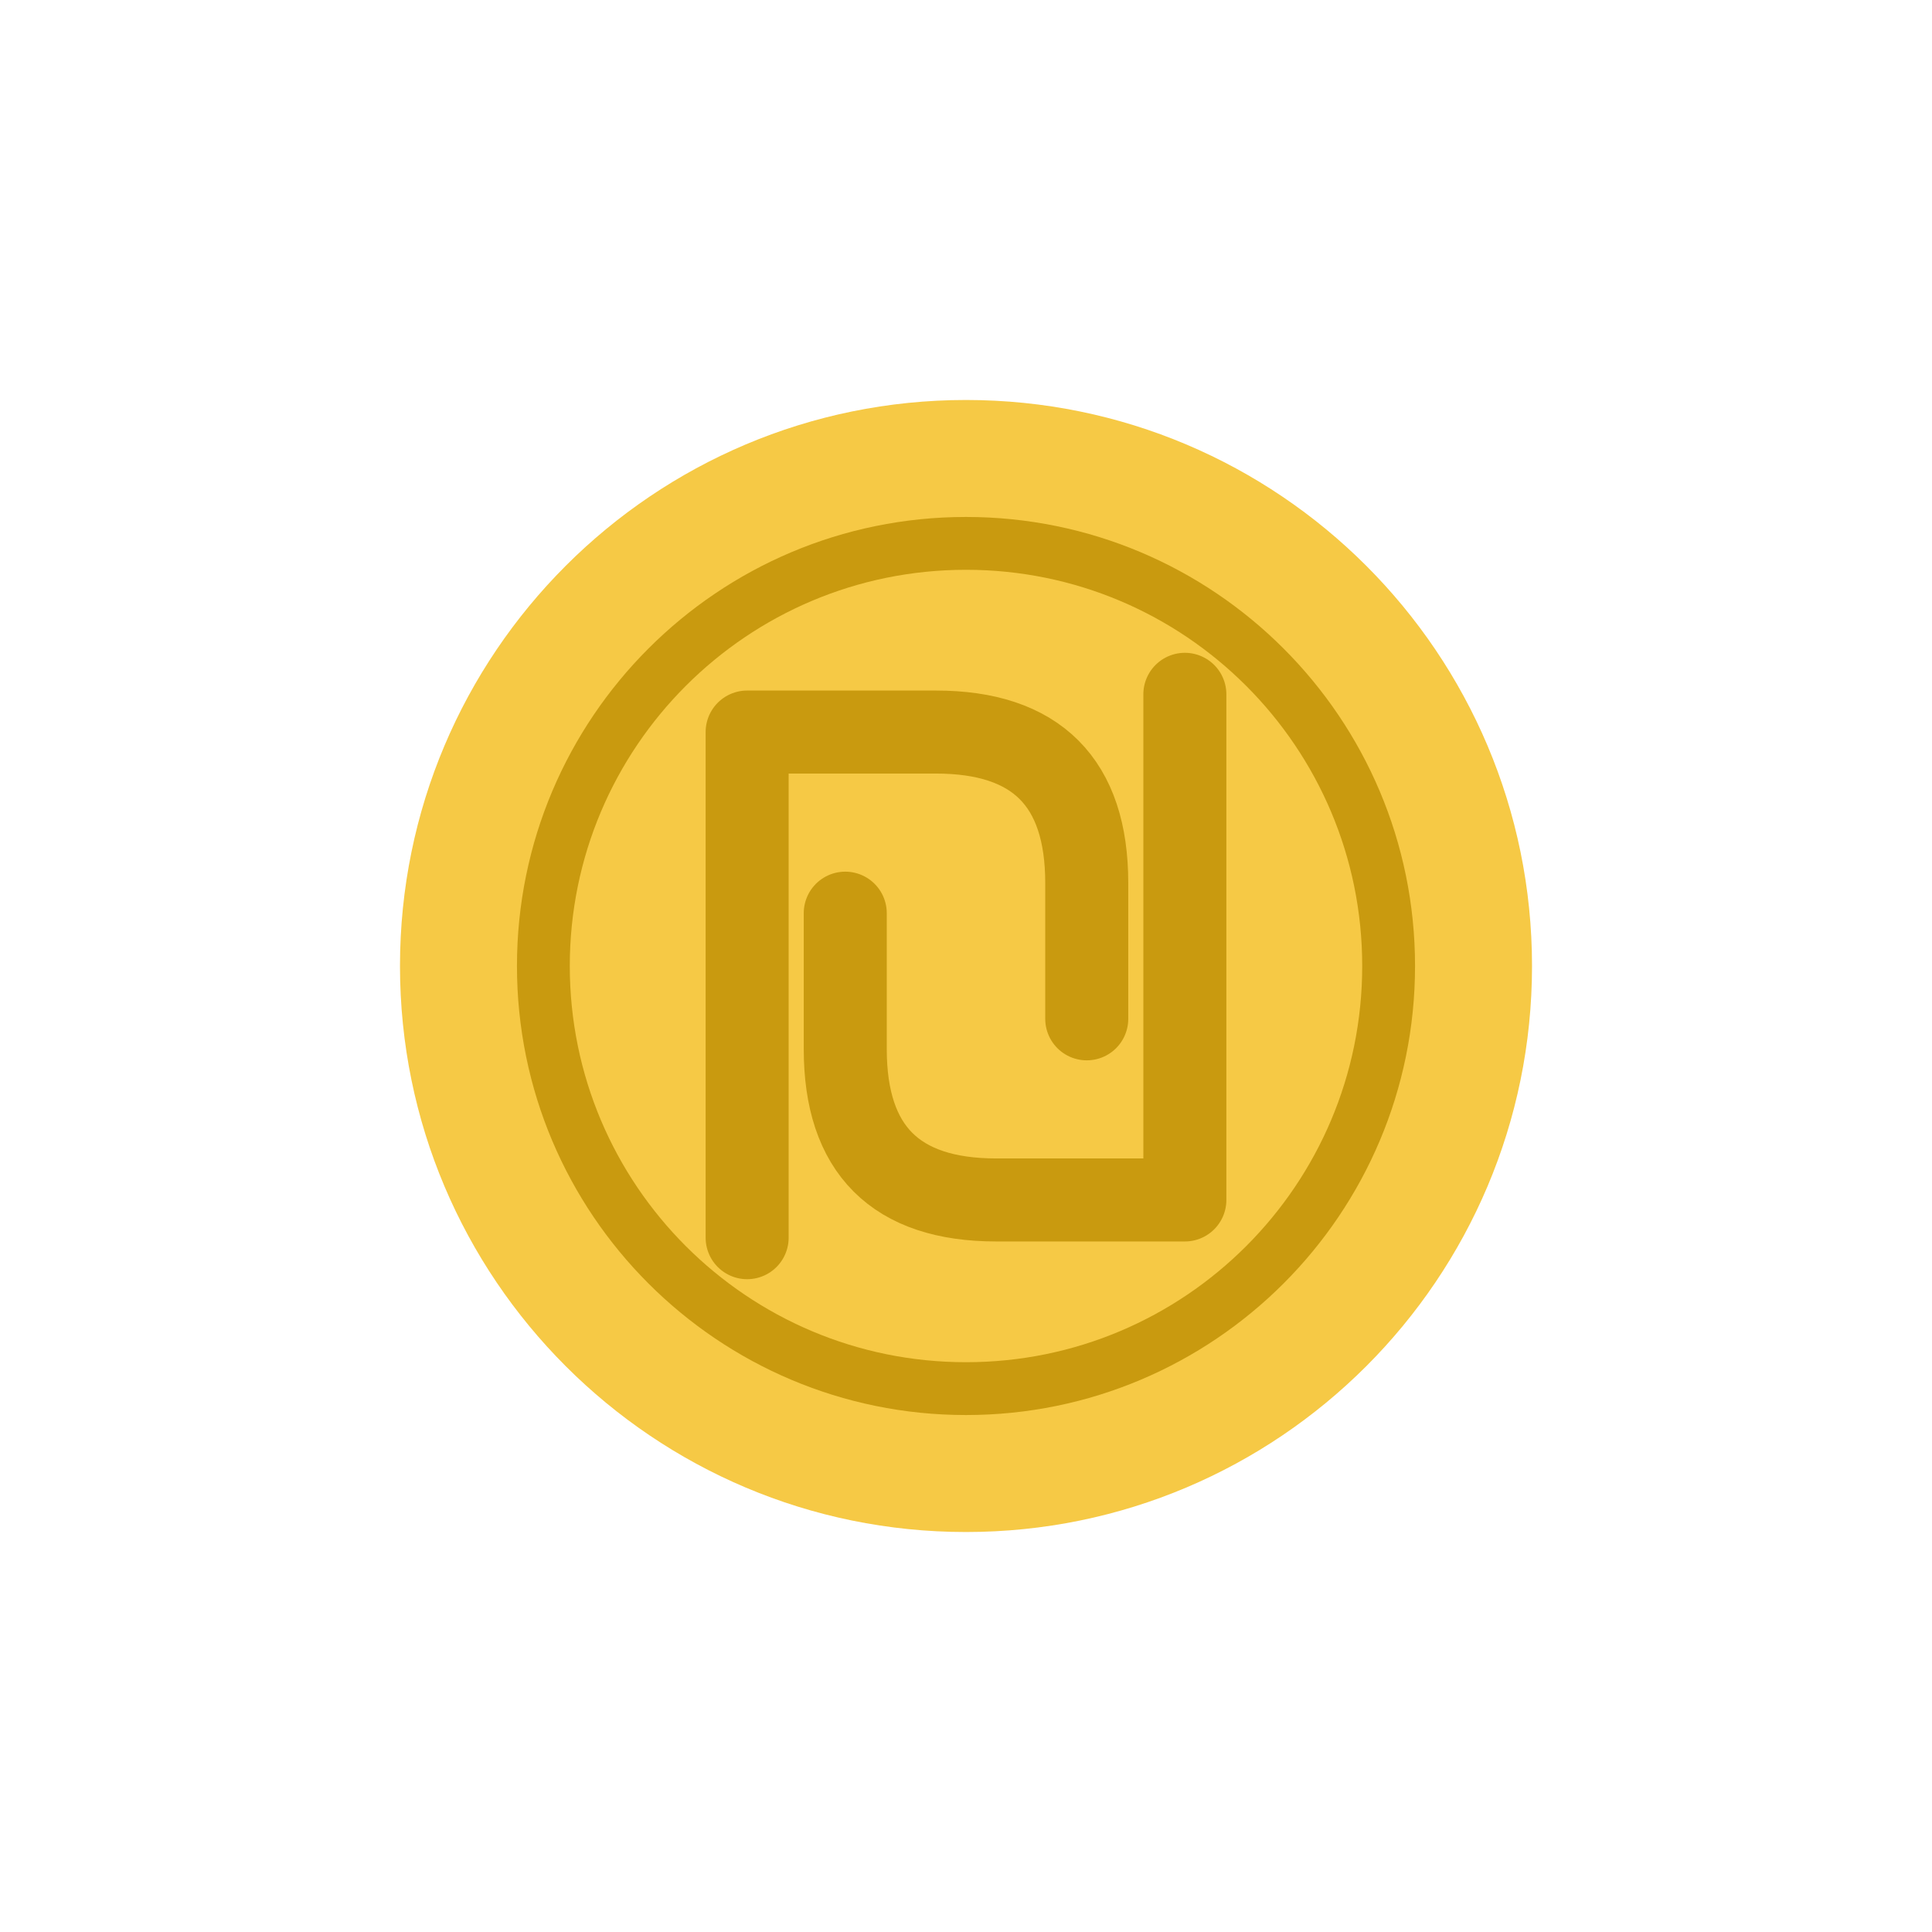
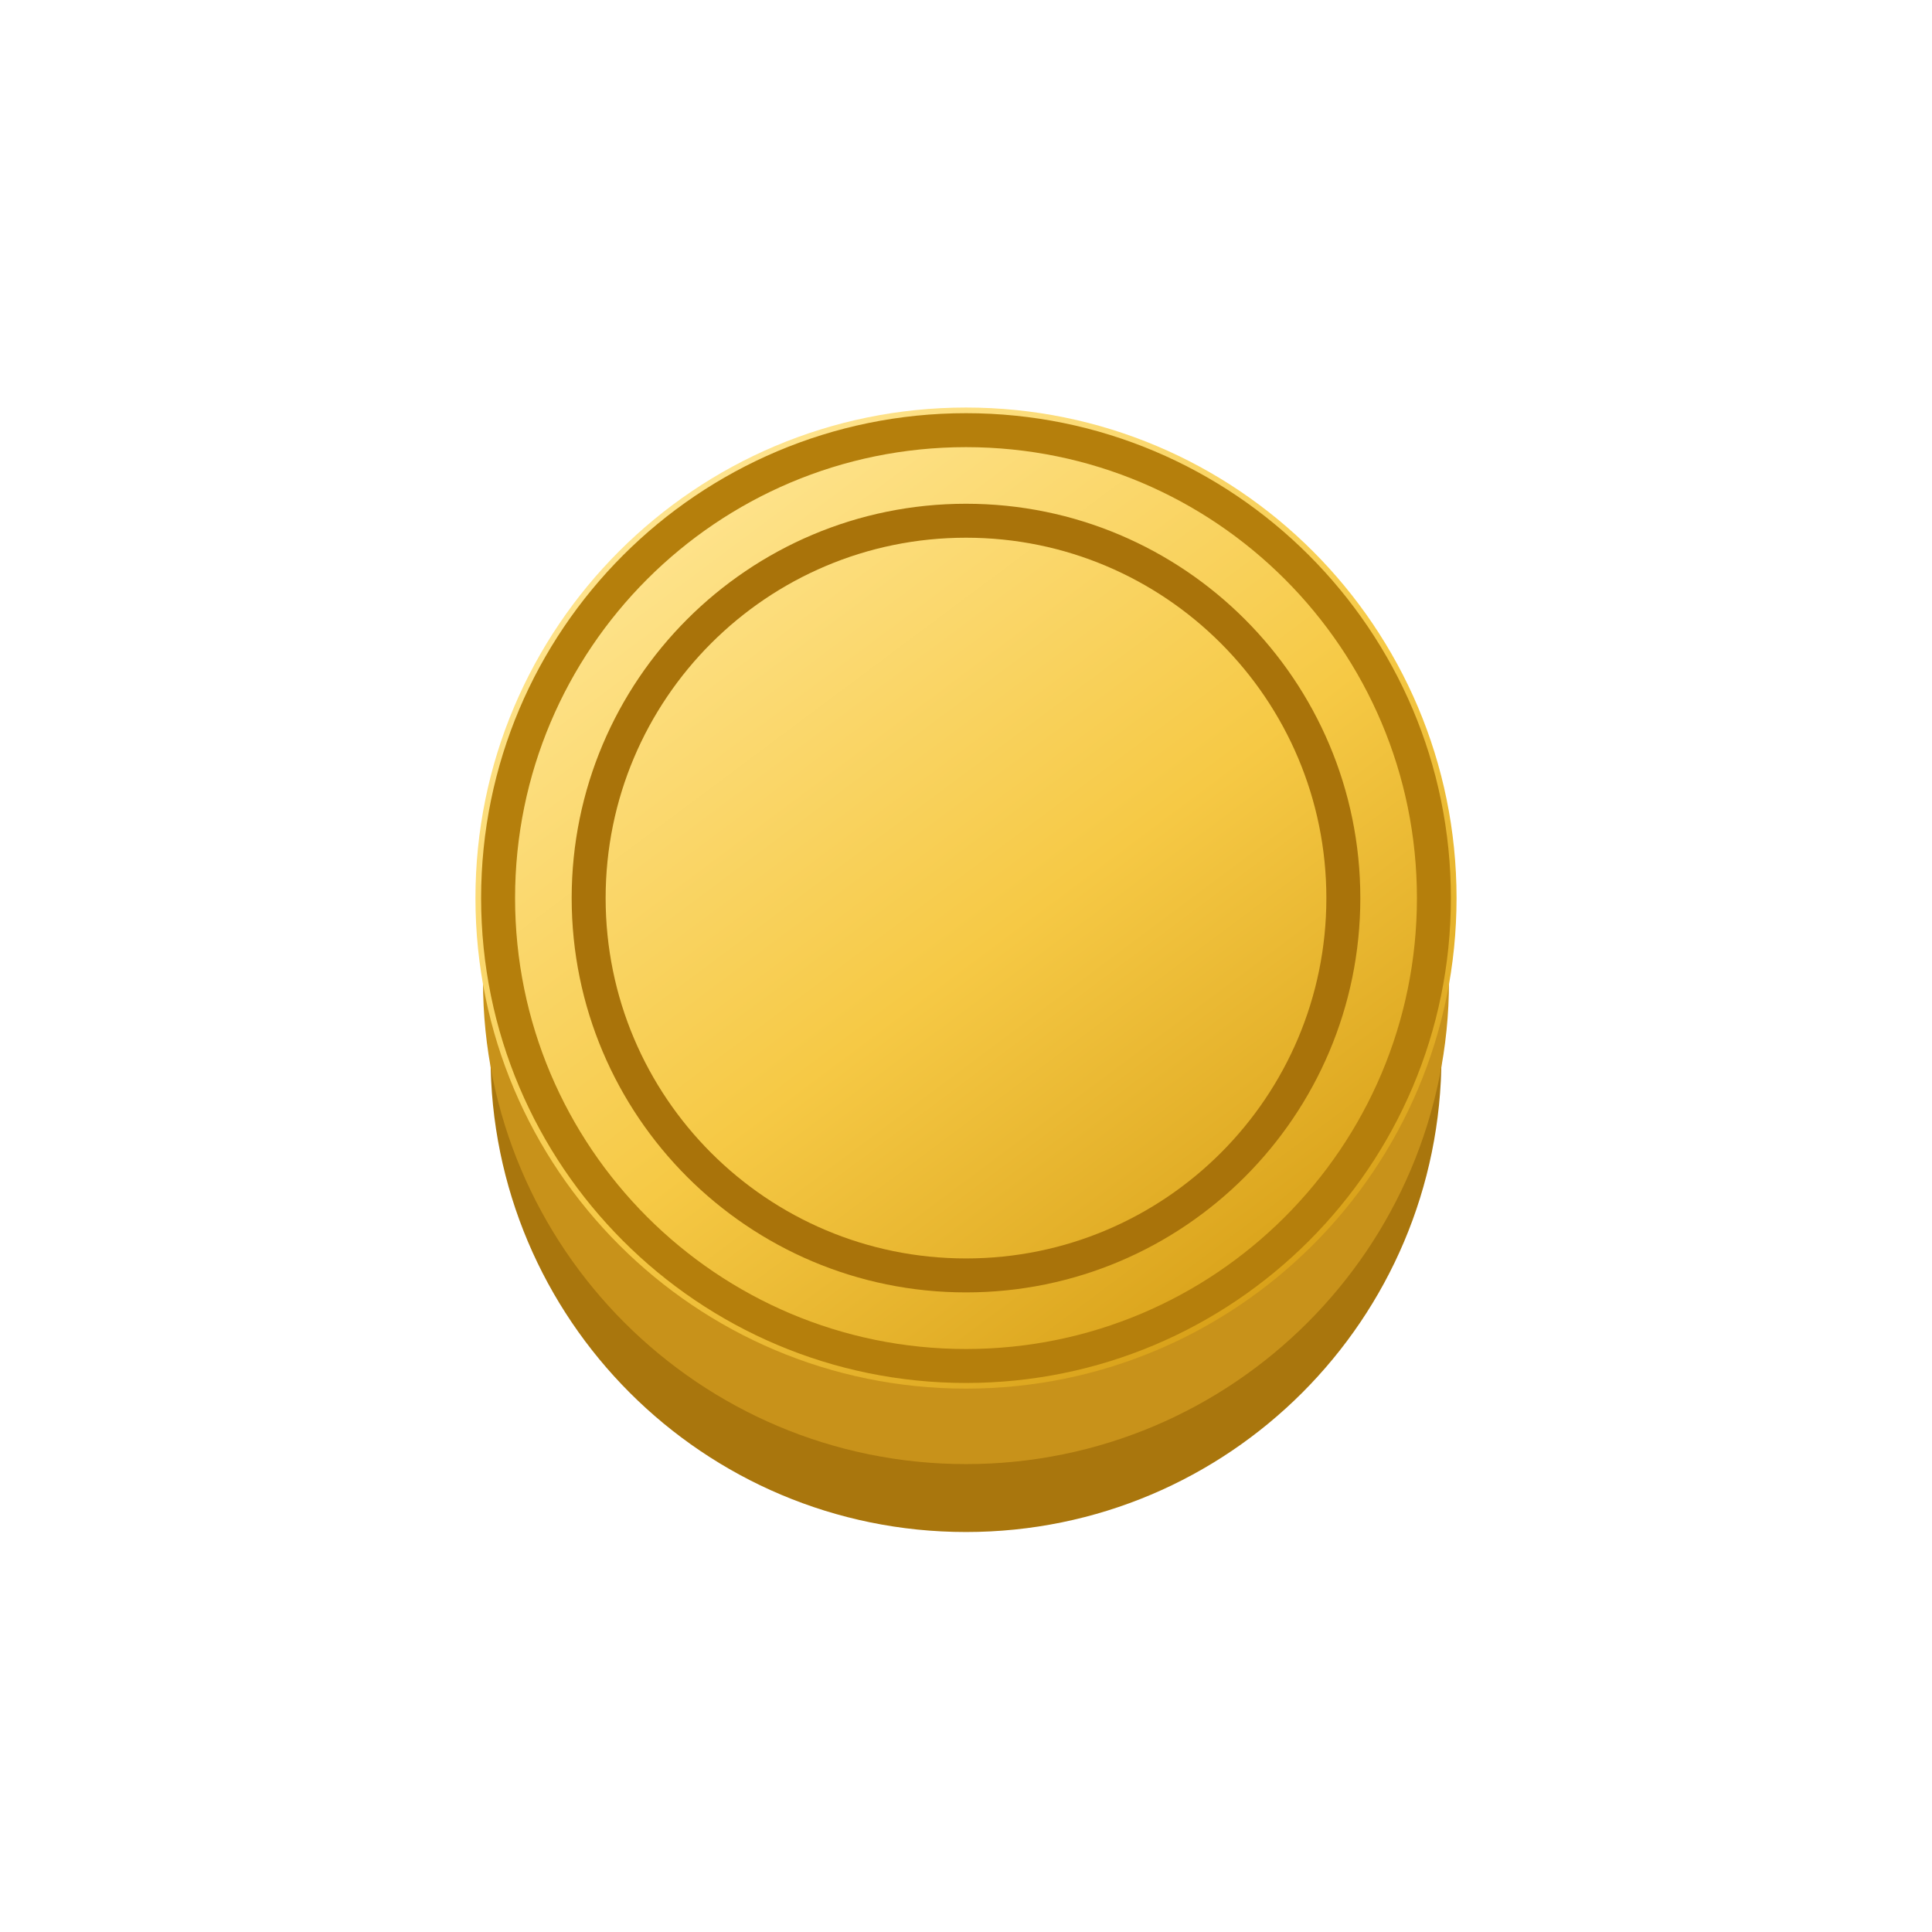
<svg xmlns="http://www.w3.org/2000/svg" viewBox="0 0 512 512">
-   <circle cx="256" cy="256" r="150" fill="#f6c945" />
-   <circle cx="256" cy="256" r="112" fill="none" stroke="#c99a0f" stroke-width="14" />
-   <g transform="translate(256 256)">
-     <g fill="none" stroke="#c99a0f" stroke-width="22" stroke-linecap="round" stroke-linejoin="round">
-       <path d="M-58 72V-62H-8Q32 -62 32 -22V14" />
-       <path d="M58 -72V62H8Q-32 62 -32 22V-14" />
-     </g>
-   </g>
+   <defs>
+     <linearGradient id="bg" x1="0" y1="0" x2="0" y2="1">
+       <stop offset="0" stop-color="#2a3e73" />
+       <stop offset="1" stop-color="#15203d" />
+     </linearGradient>
+     <linearGradient id="gold" x1="0.15" y1="0.08" x2="0.8" y2="0.95">
+       <stop offset="0" stop-color="#ffe694" />
+       <stop offset="0.55" stop-color="#f6c945" />
+       <stop offset="1" stop-color="#d79f16" />
+     </linearGradient>
+   </defs>
+   <circle cx="256" cy="280" r="126" fill="#a9760d" />
+   <circle cx="256" cy="260" r="128" fill="#c8921a" />
+   <circle cx="256" cy="238" r="130" fill="url(#gold)" />
+   <circle cx="256" cy="238" r="124" fill="none" stroke="#b57f0c" stroke-width="9" />
+   <circle cx="256" cy="238" r="100" fill="none" stroke="#a9730a" stroke-width="9" />
</svg>
